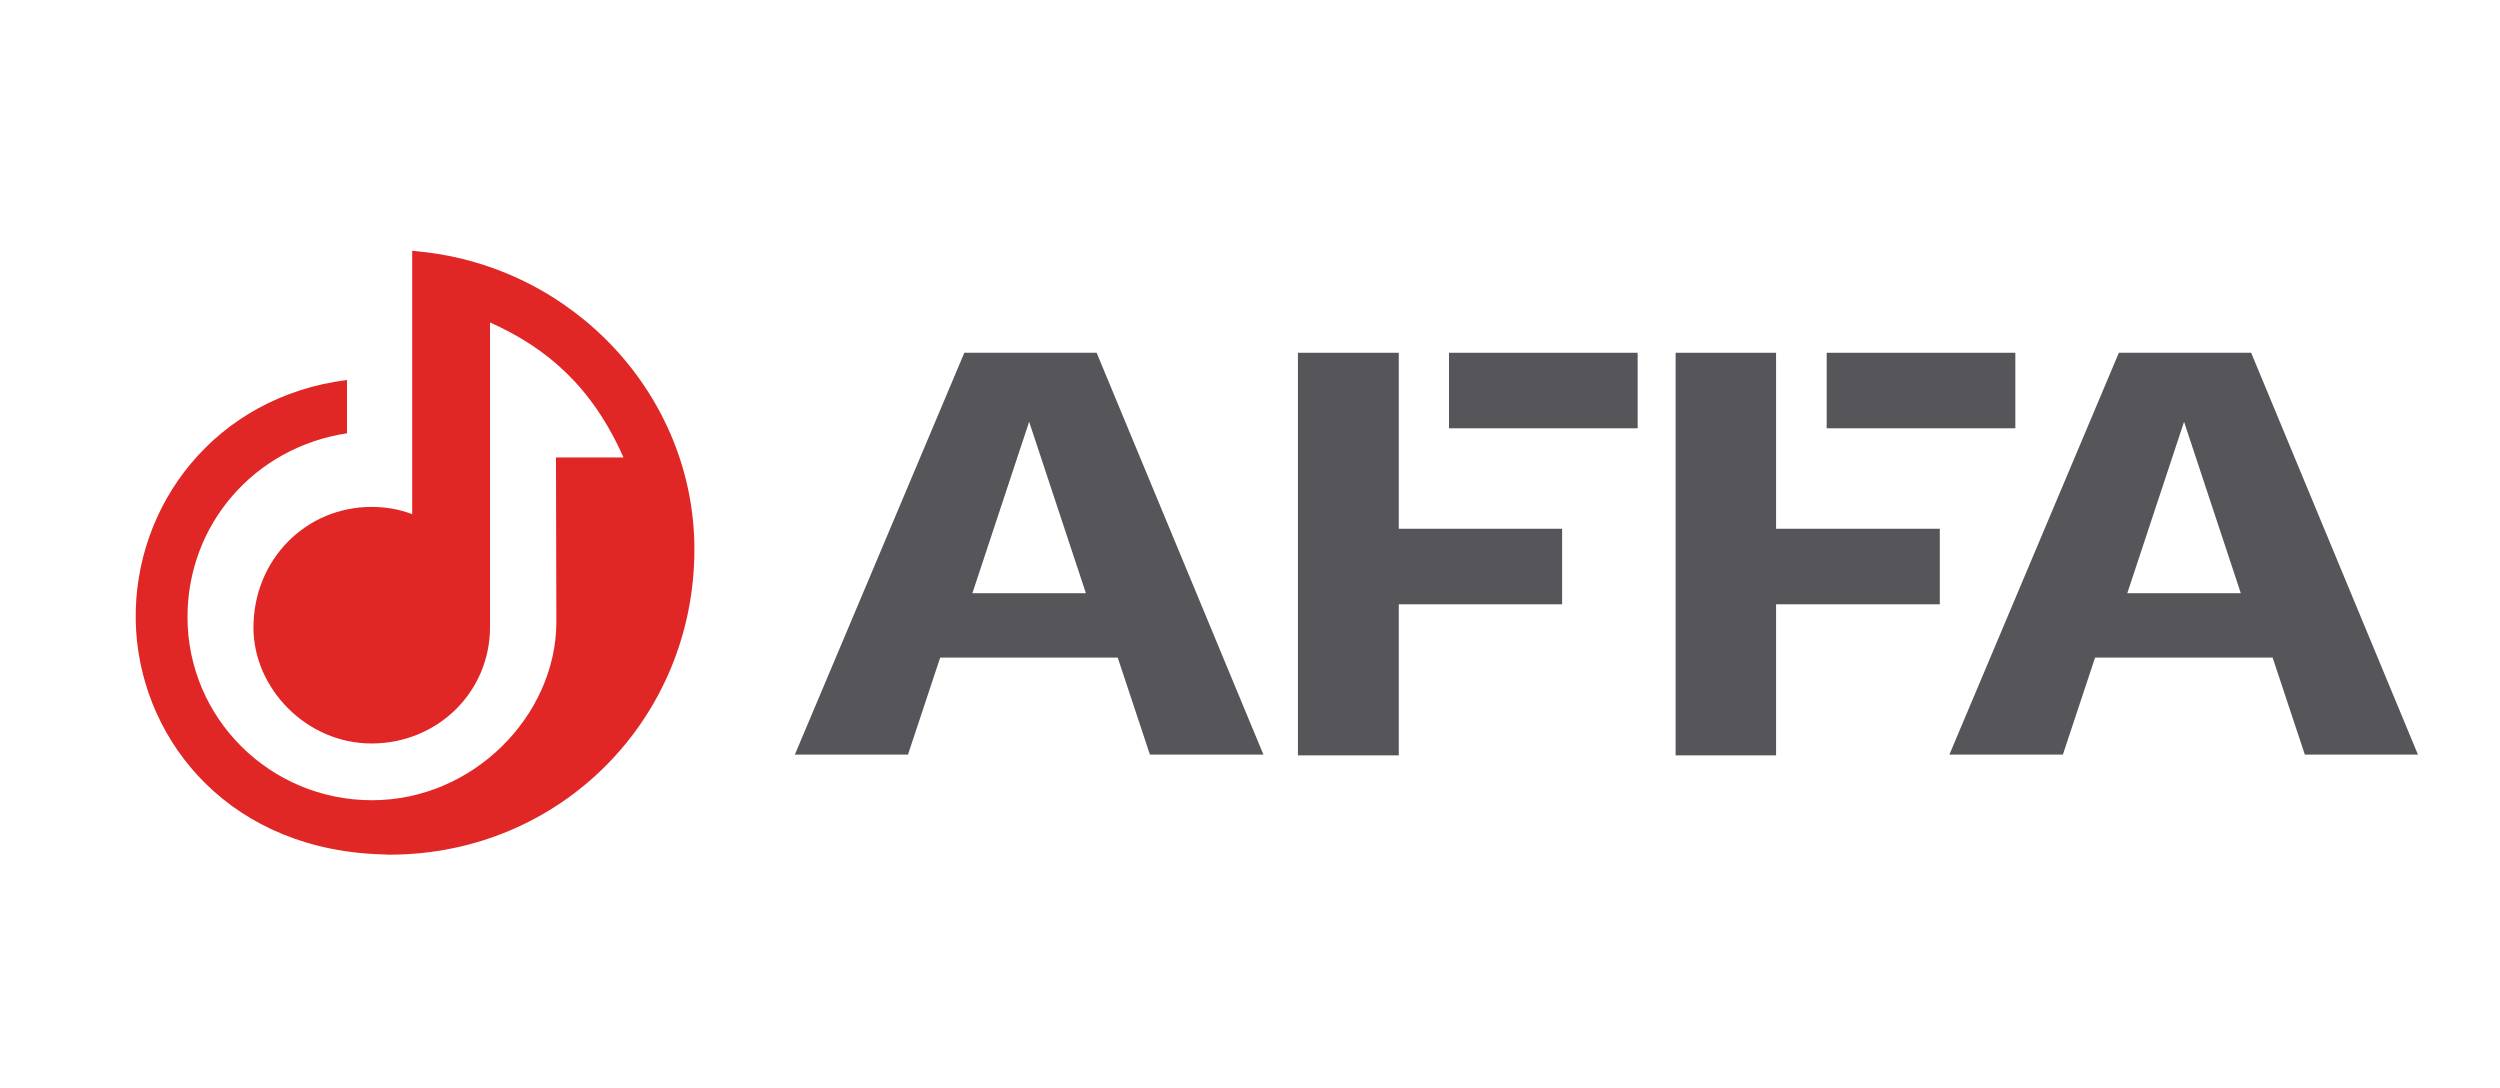
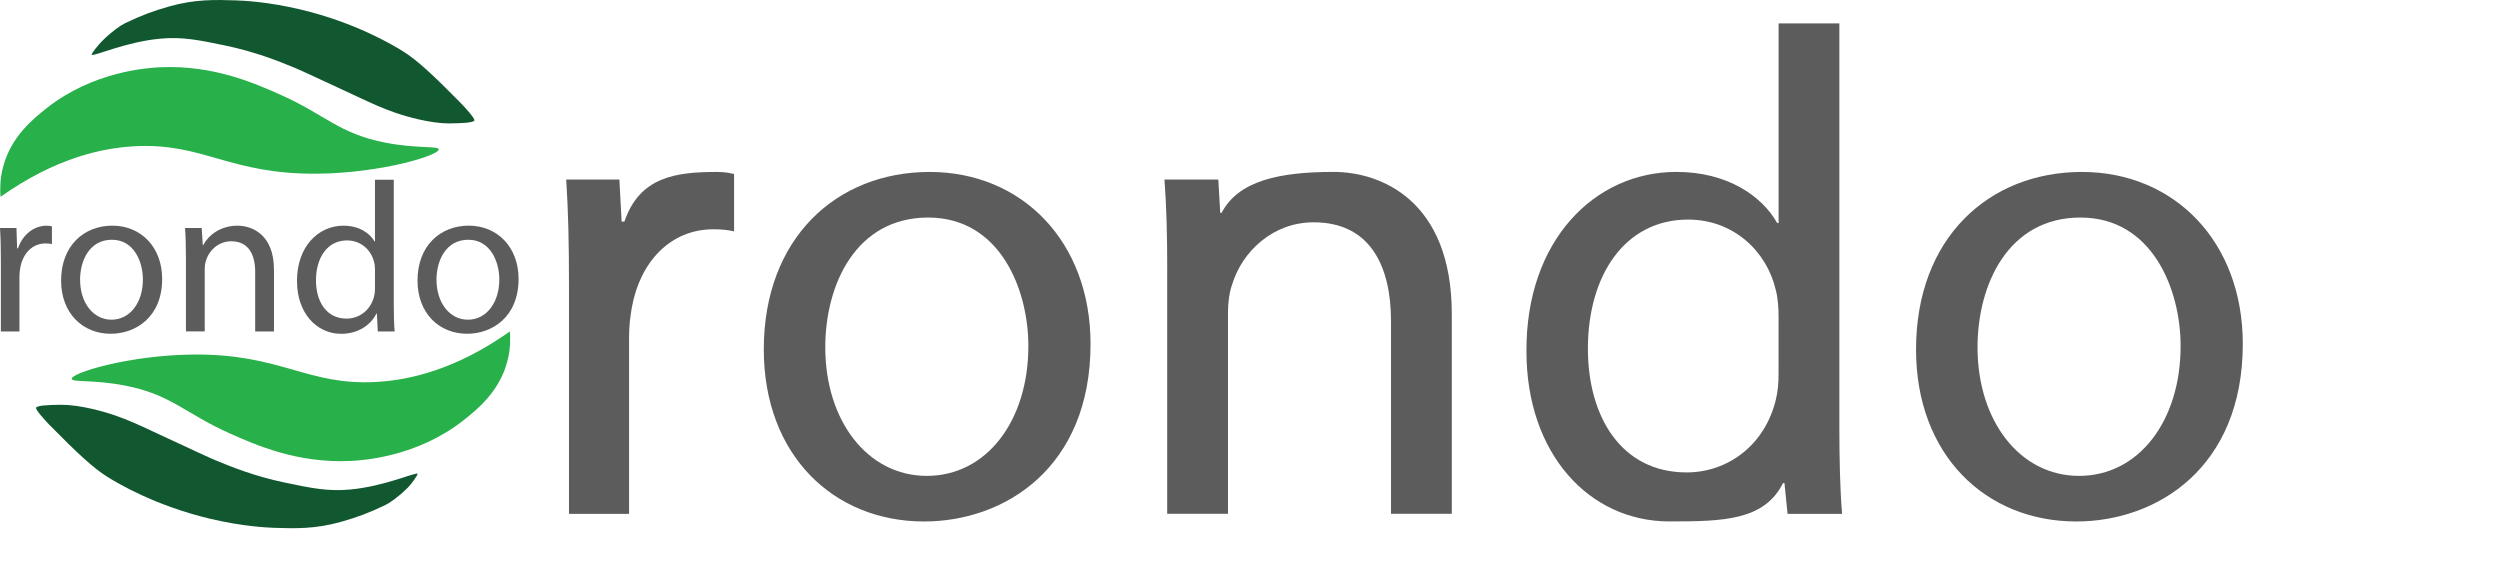
- <svg xmlns="http://www.w3.org/2000/svg" version="1.1" id="Слой_1" x="0px" y="0px" viewBox="0 0 652 283.5" style="enable-background:new 0 0 652 283.5;" xml:space="preserve">
-   <style type="text/css">
- 	.st0{fill:#56565A;}
- 	.st1{fill-rule:evenodd;clip-rule:evenodd;fill:#E12726;}
- </style>
-   <g id="Направляющие_для_монтажной_области_00000070111590205414391800000001814691568331949225_">
- </g>
-   <g id="Направляющие_для_монтажной_области_00000037672142154831313330000014914664367367843724_">
- </g>
-   <g id="Направляющие_для_монтажной_области_00000098914367789290322540000012902362130515014576_">
- </g>
-   <g id="Направляющие_для_монтажной_области_00000177468513899675726330000008621807612198576572_">
- </g>
-   <g id="Направляющие_для_монтажной_области">
- </g>
-   <g id="Layer_1">
- </g>
-   <g id="Layer_2">
-     <g>
-       <g>
-         <g>
-           <path class="st0" d="M329.5,196.8L286,92h-34.5l-44.2,104.8h29.5l8.4-25.3h46.3l8.4,25.3H329.5z M253.6,154.7l14.8-44.7      l14.8,44.7H253.6z" />
-           <path class="st0" d="M630.6,196.8L587.1,92h-34.5l-44.2,104.8H538l8.4-25.3h46.3l8.4,25.3H630.6z M554.8,154.7l14.8-44.7      l14.8,44.7H554.8z" />
-           <g>
-             <polygon class="st0" points="364.8,115 364.8,111.6 364.8,92 338.5,92 338.5,197 364.8,197 364.8,157.6 407.4,157.6        407.4,137.9 364.8,137.9      " />
-             <rect x="377.9" y="92" class="st0" width="49.2" height="19.7" />
-           </g>
-           <g>
-             <polygon class="st0" points="463.2,118.5 463.2,111.6 463.2,92 437,92 437,197 463.2,197 463.2,157.6 505.9,157.6 505.9,137.9        463.2,137.9      " />
-             <rect x="476.4" y="92" class="st0" width="49.2" height="19.7" />
-           </g>
-         </g>
-       </g>
-       <path class="st1" d="M107.5,65.4c0,0,1.3,0.1,1.9,0.2c40.2,4,71.7,37.6,71.7,77.7c0,43.9-34.7,79.6-79.6,79.6l-4.6-0.2    c-39.1-2.4-60.9-31.5-61.5-60.7c-0.6-30.4,20.9-58.6,55.1-62.9V113c-24.3,3.7-41.6,23.9-41.6,47.9c0,26.5,21.6,47.8,48.1,47.8    s47.9-22.1,48.1-46.2c0-0.1-0.1-43.2-0.1-43.2h17.6c-8.1-18.3-19.8-28.5-34.8-35.2v79.4c0,17.1-13.8,30.4-30.9,30.4    s-30.8-14.5-30.8-30.2c0-17.8,13.7-31.5,30.8-31.5c3.7,0,7.2,0.6,10.6,1.9L107.5,65.4z" />
-     </g>
+ <svg xmlns="http://www.w3.org/2000/svg" version="1.1" viewBox="0 0 577.35 133.8" preserveAspectRatio="xMidYMid meet" height="100%" width="auto" style="display: block;">
+   <g fill="#5c5c5c">
+     <path d="m131.4,65.55c0-9.09-.16-16.91-.64-24.09h12.28l.52,9.72h.64c3.51-10.37,11.92-11.47,21.34-11.47,1.6,0,2.71.16,3.99.48v13.24c-1.44-.32-2.87-.48-4.79-.48-9.89,0-16.91,7.5-18.82,18.03-.32,1.91-.64,4.15-.64,6.54v41.16h-13.88v-53.12Z" />
+     <path d="m251.85,79.43c0,28.56-19.78,41-38.45,41-20.9,0-37.01-15.32-37.01-39.72,0-25.84,16.91-41,38.29-41s37.17,16.11,37.17,39.72Zm-61.26.8c0,16.91,9.73,29.67,23.45,29.67s23.45-12.6,23.45-29.99c0-13.08-6.54-29.67-23.13-29.67s-23.77,15.31-23.77,29.99Z" fill-rule="evenodd" />
+     <path d="m269.56,62.36c0-7.98-.16-14.52-.64-20.9h12.44l.44,7.69h.32c3.83-7.34,13.12-9.45,25.88-9.45,10.69,0,27.28,6.38,27.28,32.86v46.1h-14.04v-44.51c0-12.44-4.63-22.81-17.87-22.81-9.25,0-16.43,6.54-18.82,14.36-.64,1.75-.96,4.15-.96,6.54v46.42h-14.04v-56.31Z" fill-rule="evenodd" />
+     <path d="m424.78,5.4v93.33c0,6.86.16,14.68.64,19.94h-12.6l-.72-7.12h-.32c-4.31,8.61-13.64,8.87-26.24,8.87-18.67,0-33.02-15.79-33.02-39.24-.16-25.69,15.79-41.48,34.62-41.48,11.8,0,19.78,5.58,23.29,11.81h.32V5.4h14.04Zm-14.04,67.48c0-1.75-.16-4.15-.64-5.9-2.07-8.93-9.73-16.27-20.26-16.27-14.52,0-23.13,12.76-23.13,29.83,0,15.63,7.66,28.56,22.81,28.56,9.41,0,18.03-6.22,20.58-16.75.48-1.92.64-3.83.64-6.06v-13.4Z" fill-rule="evenodd" />
+     <path d="m517.95,79.43c0,28.56-19.78,41-38.45,41-20.9,0-37.01-15.32-37.01-39.72,0-25.84,16.91-41,38.29-41s37.17,16.11,37.17,39.72Zm-61.26.8c0,16.91,9.73,29.67,23.45,29.67s23.45-12.6,23.45-29.99c0-13.08-6.54-29.67-23.13-29.67s-23.77,15.31-23.77,29.99Z" fill-rule="evenodd" />
+   </g>
+   <path d="m.12,45.45c12.67-8.95,23.35-11.23,30.75-11.66,16.13-.94,22.02,6.57,42.62,6.32,14.81-.18,27.97-4.26,27.83-5.62-.09-.83-5.09-.14-12.3-1.54-10.79-2.1-13.75-6.4-24.31-11.1-5.85-2.6-15.45-6.87-27.68-6.32-3.11.14-15.55,1-26.21,9.41-3.22,2.54-8.29,6.66-10.11,13.62C-.02,41.35-.01,43.78.12,45.45Z" fill="#28b04b" fill-rule="evenodd" />
+   <path d="m21.2,12.65c.45.43,7.85-2.99,15.83-3.72,5.11-.47,8.89.32,14.79,1.54,7.24,1.5,12.58,3.68,16.26,5.2,1.56.64,5.92,2.68,14.64,6.74,3.18,1.48,5.37,2.51,8.64,3.65.58.2,5.88,2.02,10.84,2.39,1.13.08,2.03.06,3.81,0,3.04-.1,3.29-.42,3.51-.56.46-.3-2.39-3.36-3.11-4.09-6.37-6.48-10.18-9.99-13.29-11.92-2.41-1.5-11.04-6.67-23.72-9.69C61.86.4,56.2.14,54.45.09c-4.72-.16-9.5-.28-15.38,1.4-3.89,1.11-6.21,1.98-10.21,3.88-.98.46-3.14,1.98-5.16,3.99-.81.8-2.74,3.07-2.5,3.3Z" fill="#115830" fill-rule="evenodd" />
+   <path d="m117.76,76.54c-12.67,8.95-23.35,11.23-30.75,11.66-16.13.94-22.02-6.57-42.62-6.32-14.81.18-27.97,4.26-27.83,5.62.09.83,5.09.14,12.3,1.54,10.79,2.1,13.75,6.4,24.31,11.1,5.85,2.6,15.45,6.87,27.68,6.32,3.11-.14,15.55-1,26.21-9.41,3.22-2.54,8.29-6.66,10.11-13.62.72-2.78.72-5.21.59-6.88Z" fill="#28b04b" fill-rule="evenodd" />
+   <path d="m96.44,109.42c-.27-.5-7.61,2.91-15.59,3.63-5.11.47-8.89-.32-14.79-1.54-7.24-1.5-12.58-3.68-16.26-5.2-1.56-.64-5.92-2.68-14.64-6.74-3.18-1.48-5.37-2.51-8.64-3.65-.58-.2-5.88-2.02-10.84-2.39-1.13-.08-2.03-.06-3.81,0-3.04.1-3.29.42-3.51.56-.46.3,2.39,3.36,3.11,4.09,6.37,6.48,10.18,9.99,13.29,11.92,2.41,1.5,11.04,6.67,23.72,9.69,7.53,1.79,13.19,2.05,14.94,2.11,4.72.16,9.5.28,15.38-1.4,3.89-1.11,6.21-1.98,10.21-3.88.98-.46,2.98-1.83,5.16-3.99.81-.8,2.38-2.99,2.26-3.21Z" fill="#115830" fill-rule="evenodd" />
+   <g fill="#5c5c5c">
+     <path d="m.2,60.11c0-2.81-.05-5.23-.2-7.45h3.8l.15,4.69h.2c1.09-3.21,3.7-5.23,6.61-5.23.49,0,.84.05,1.23.15v4.1c-.44-.1-.89-.15-1.48-.15-3.06,0-5.23,2.32-5.82,5.58-.1.59-.2,1.28-.2,2.02v12.73H.2v-16.43Z" fill-rule="evenodd" />
+     <path d="m37.45,64.4c0,8.83-6.12,12.68-11.89,12.68-6.46,0-11.45-4.74-11.45-12.29,0-8,5.23-12.68,11.84-12.68s11.5,4.98,11.5,12.29Zm-18.95.25c0,5.23,3.01,9.18,7.25,9.18s7.25-3.9,7.25-9.28c0-4.05-2.02-9.18-7.16-9.18s-7.35,4.74-7.35,9.28Z" fill-rule="evenodd" />
+     <path d="m42.93,59.12c0-2.47-.05-4.49-.2-6.46h3.85l.25,3.95h.1c1.18-2.27,3.95-4.49,7.9-4.49,3.31,0,8.44,1.97,8.44,10.17v14.26h-4.34v-13.77c0-3.85-1.43-7.06-5.53-7.06-2.86,0-5.08,2.02-5.82,4.44-.2.54-.3,1.28-.3,2.02v14.36h-4.34v-17.42Z" fill-rule="evenodd" />
+     <path d="m90.94,41.51v28.87c0,2.12.05,4.54.2,6.17h-3.9l-.2-4.15h-.1c-1.33,2.67-4.24,4.69-8.14,4.69-5.77,0-10.21-4.89-10.21-12.14-.05-7.95,4.89-12.83,10.71-12.83,3.65,0,6.12,1.73,7.2,3.65h.1v-14.26h4.34Zm-4.34,20.87c0-.54-.05-1.28-.2-1.83-.64-2.76-3.01-5.03-6.27-5.03-4.49,0-7.16,3.95-7.16,9.23,0,4.84,2.37,8.83,7.06,8.83,2.91,0,5.58-1.92,6.37-5.18.15-.59.2-1.18.2-1.88v-4.15Z" fill-rule="evenodd" />
+     <path d="m119.76,64.4c0,8.83-6.12,12.68-11.89,12.68-6.46,0-11.45-4.74-11.45-12.29,0-8,5.23-12.68,11.84-12.68s11.5,4.98,11.5,12.29Zm-18.95.25c0,5.23,3.01,9.18,7.25,9.18s7.25-3.9,7.25-9.28c0-4.05-2.02-9.18-7.16-9.18s-7.35,4.74-7.35,9.28Z" fill-rule="evenodd" />
  </g>
</svg>
